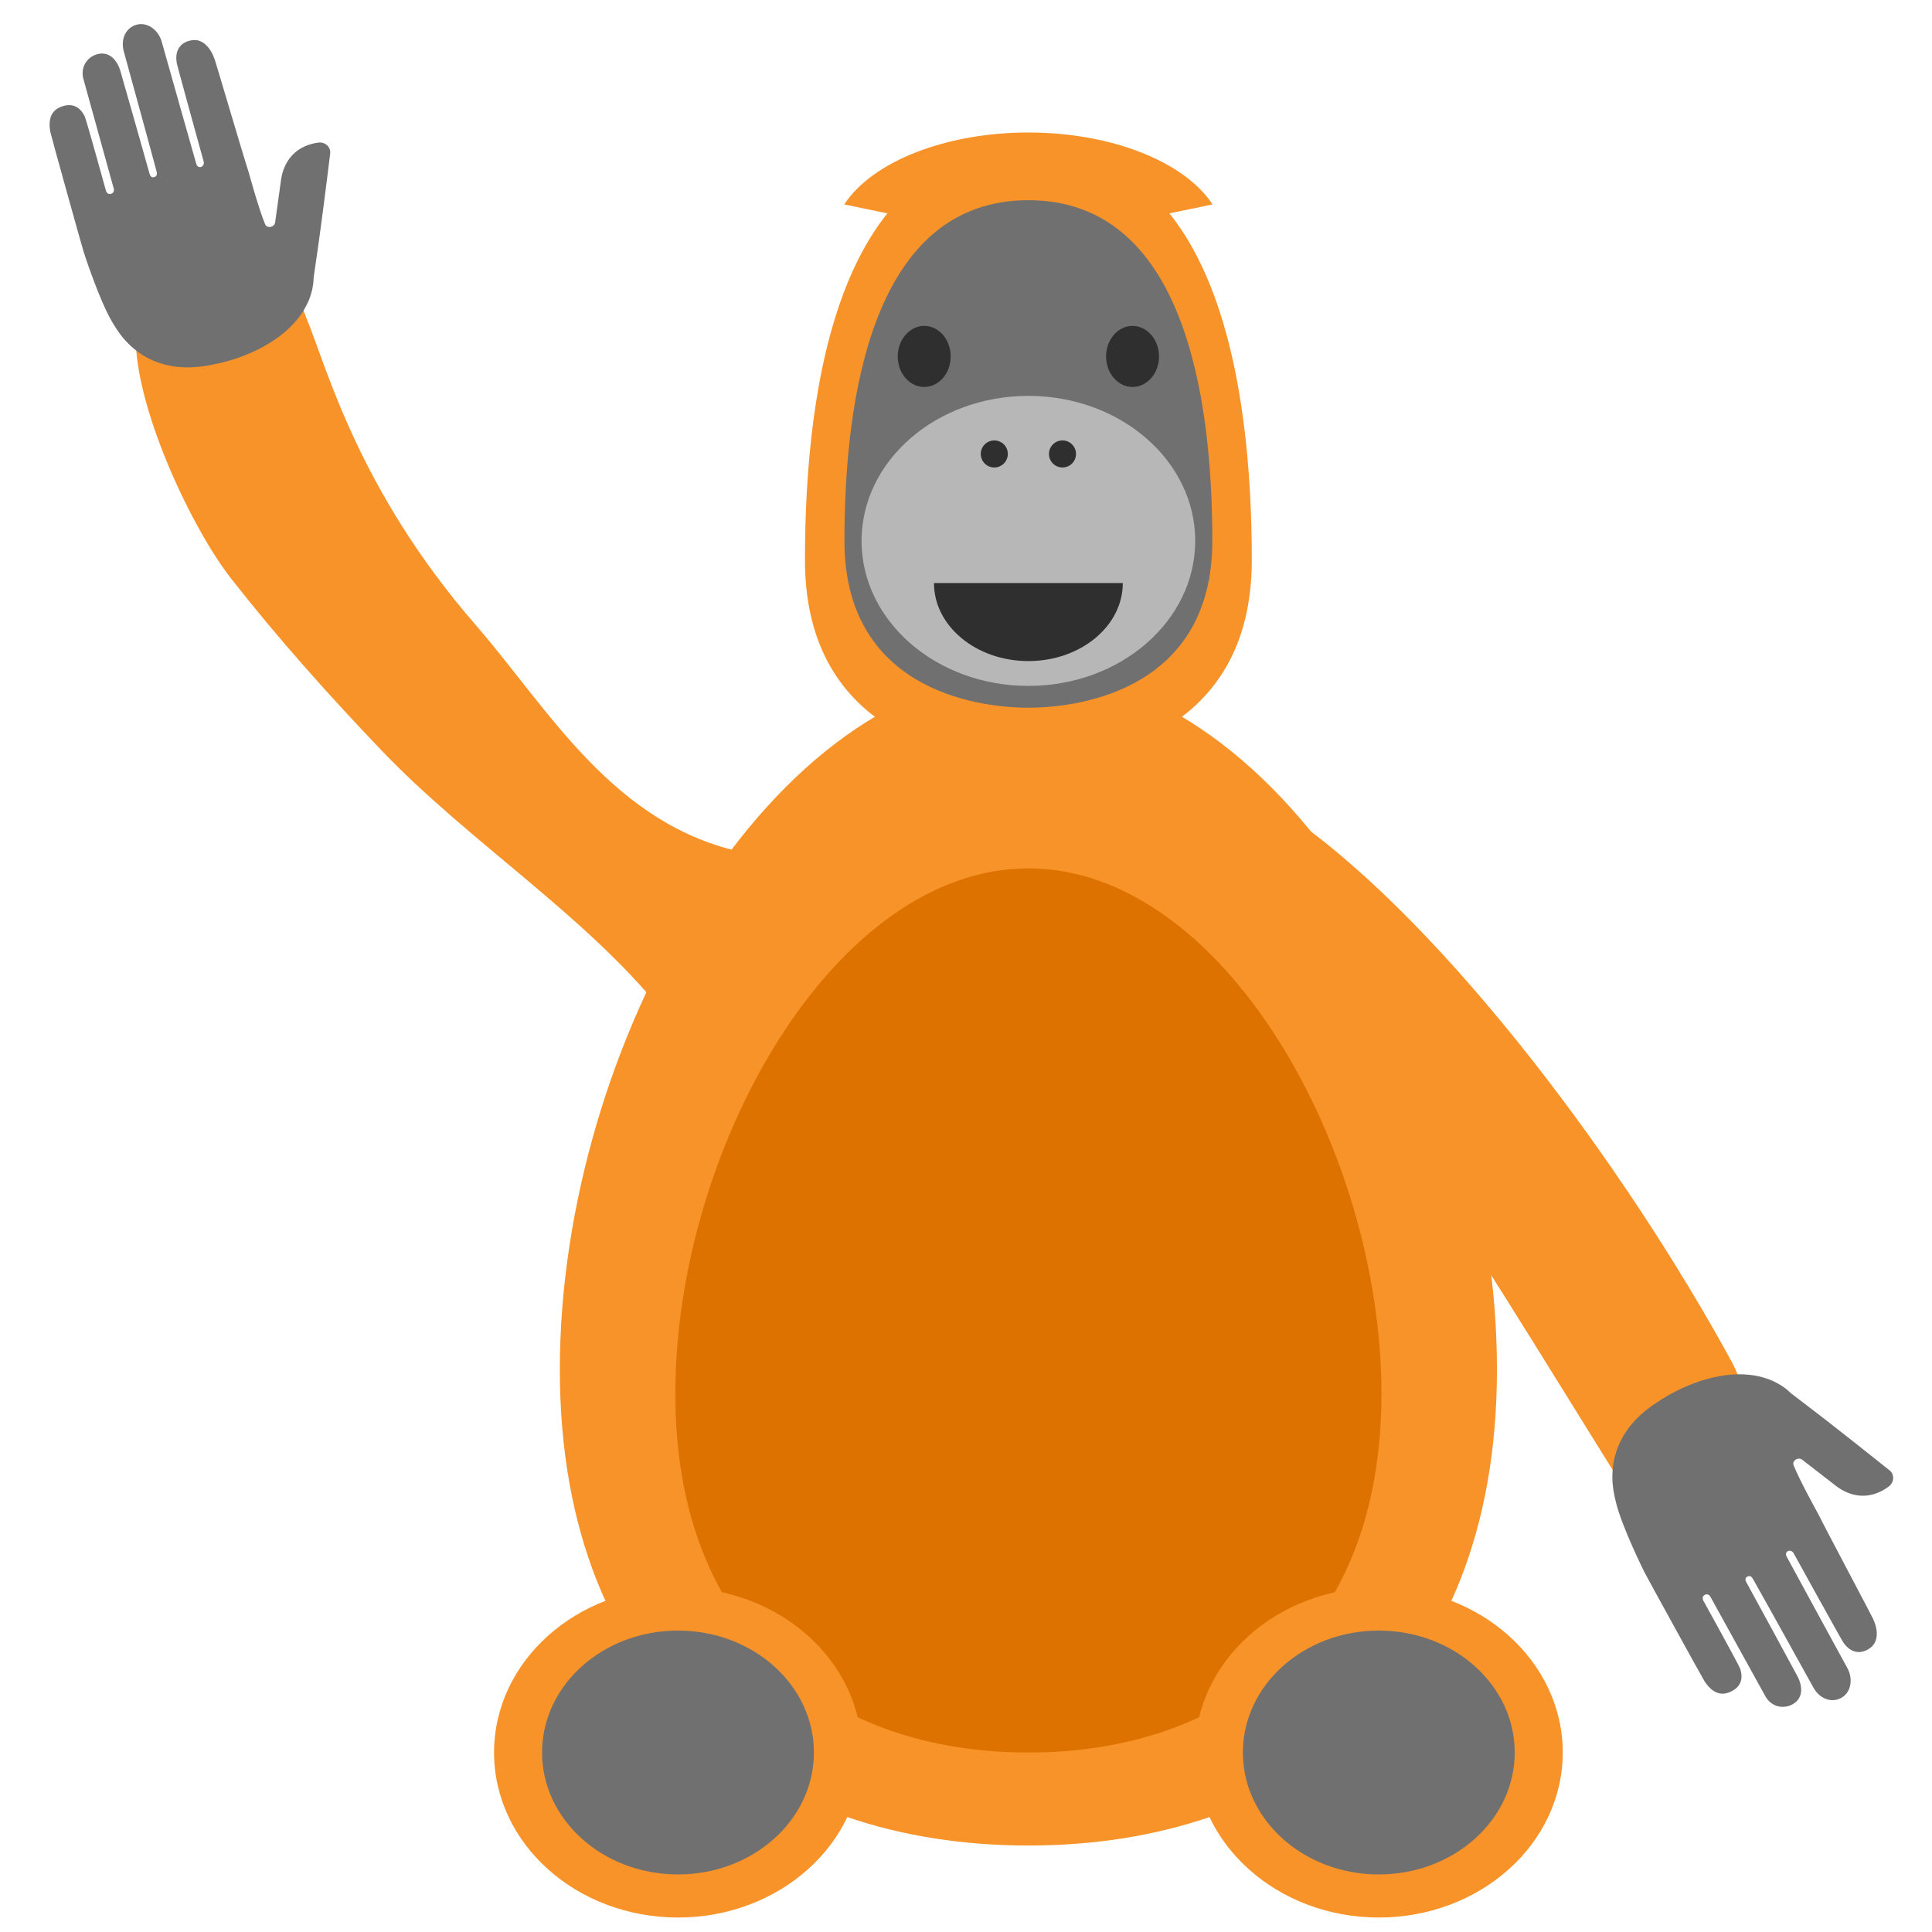
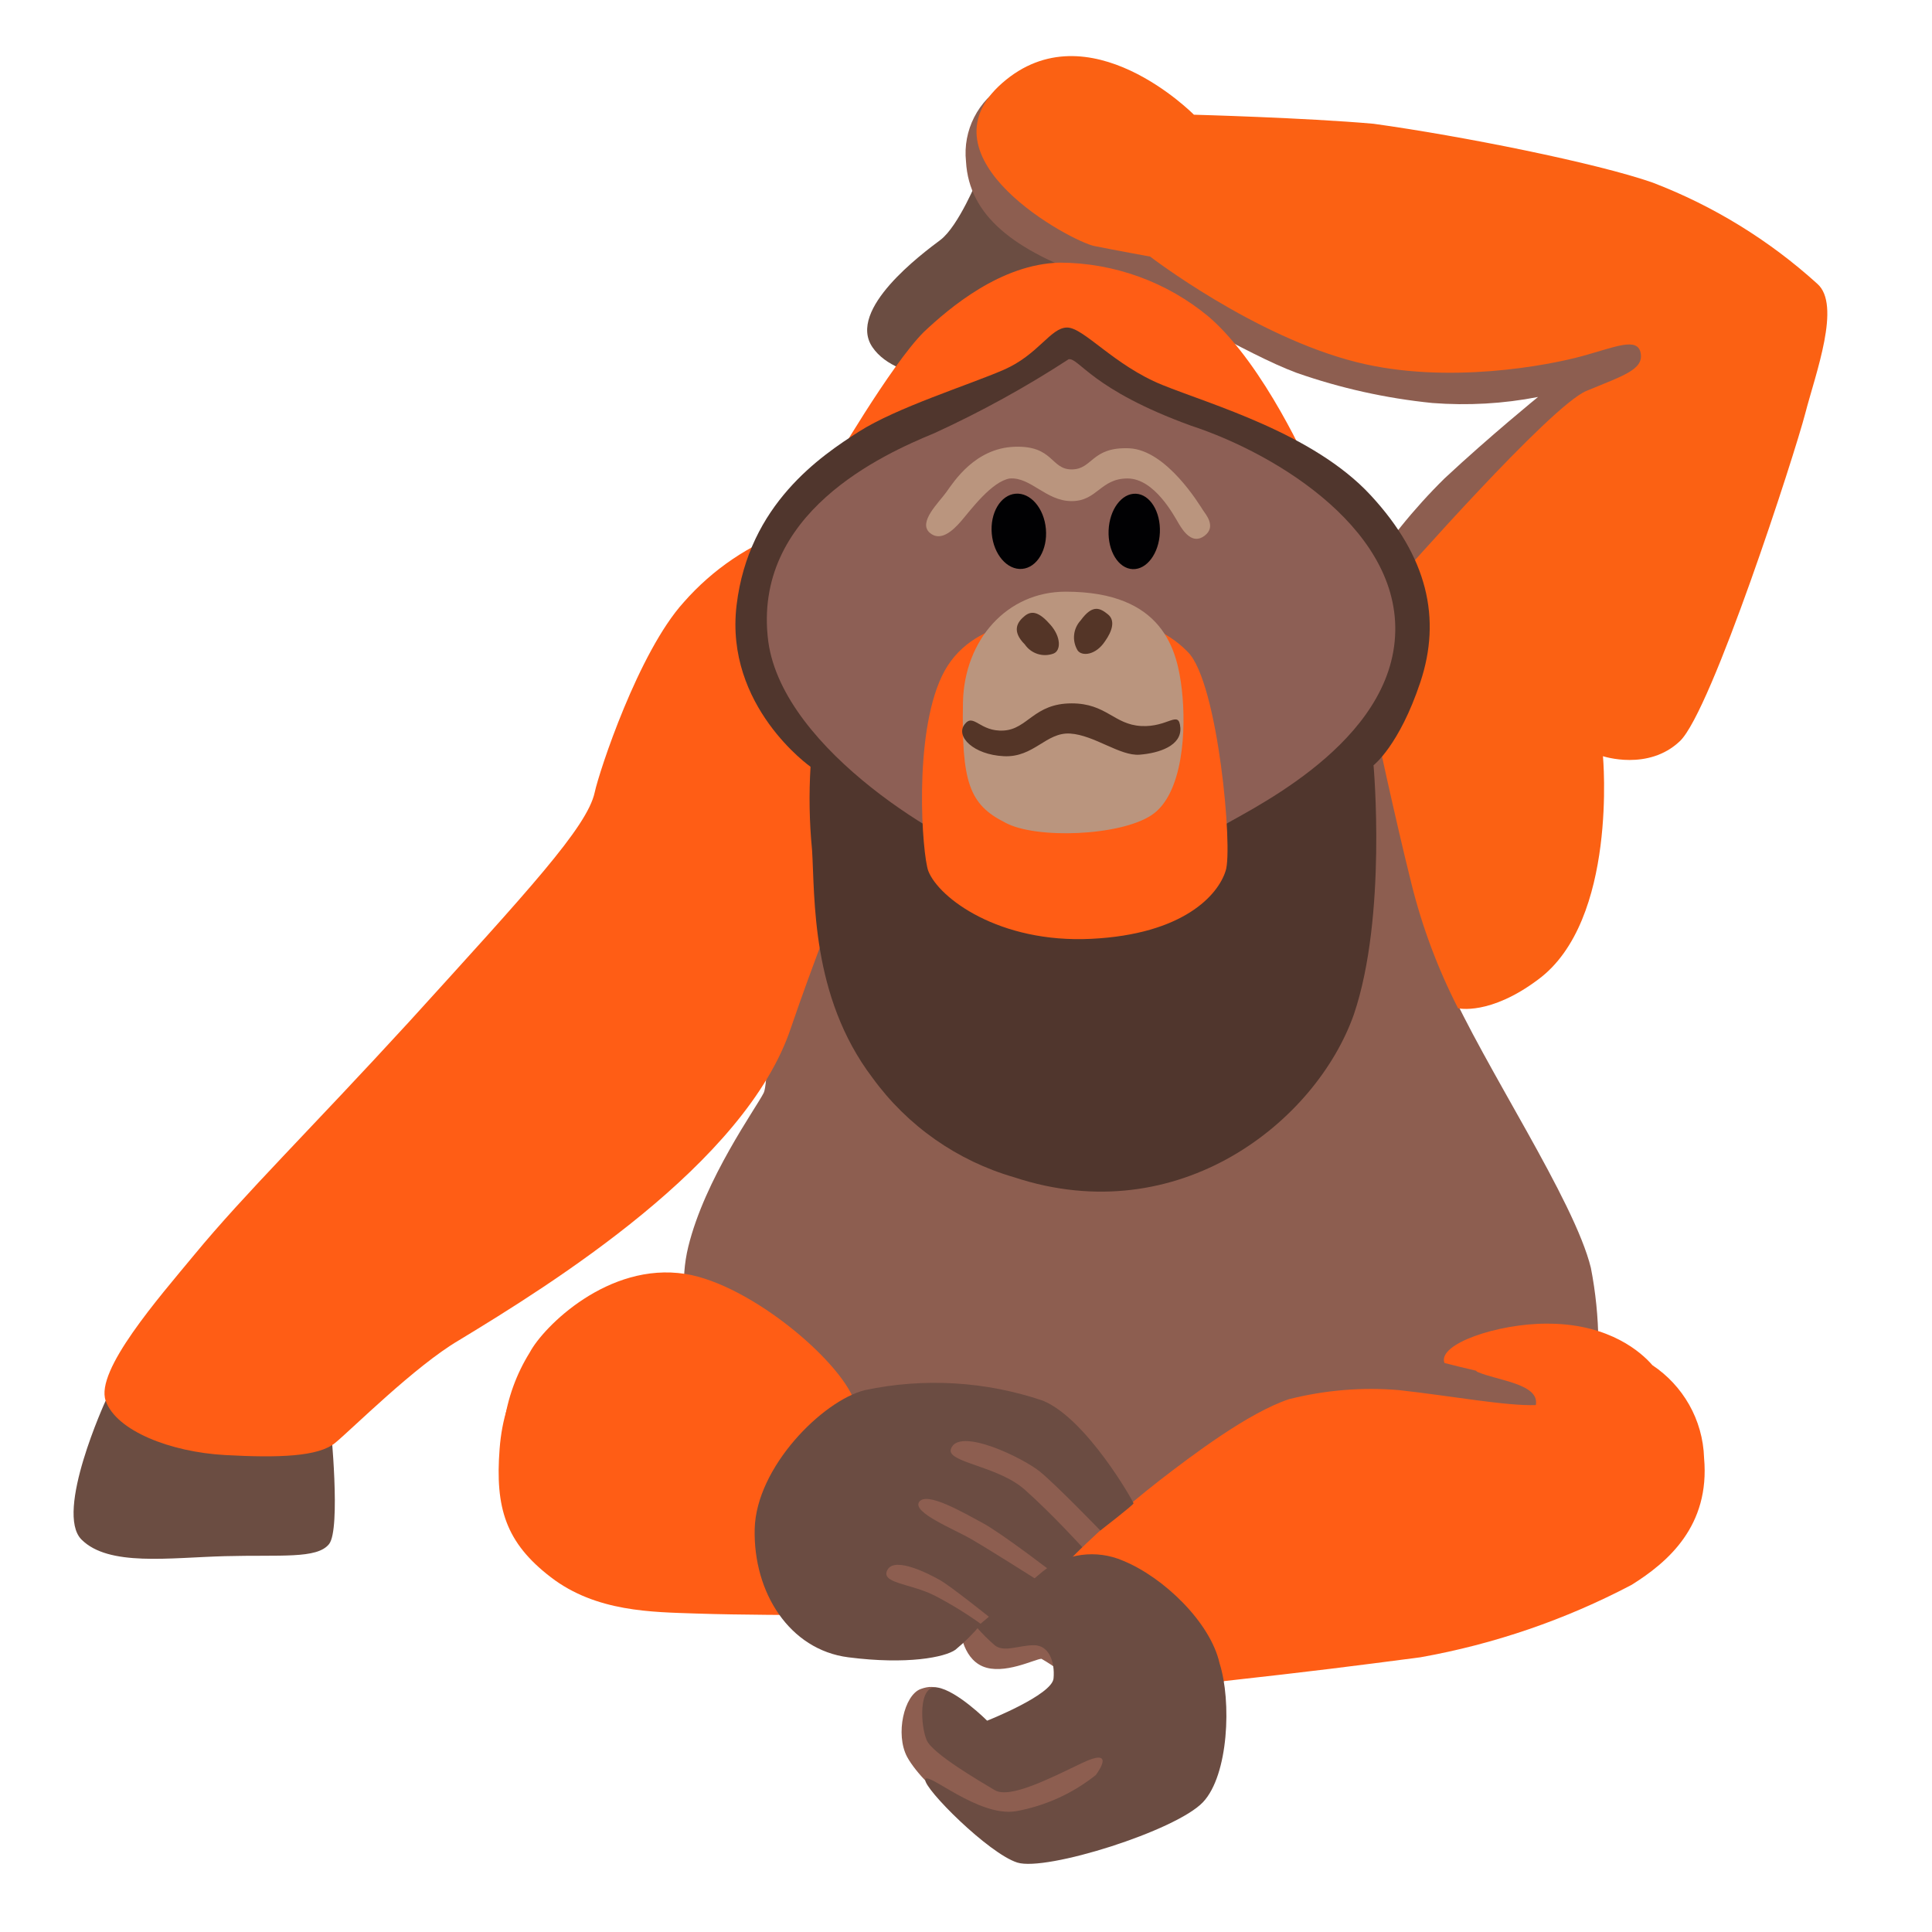
- <svg xmlns="http://www.w3.org/2000/svg" width="100%" height="100%" viewBox="0 0 128 128" version="1.1" xml:space="preserve" style="fill-rule:evenodd;clip-rule:evenodd;stroke-linejoin:round;stroke-miterlimit:1.414;">
-   <g transform="matrix(1.25158,0,0,1.25158,-11.9675,-35.5683)">
-     <path d="M64,64C77.689,64 88.803,83.763 88.803,100.903C88.803,118.043 77.689,126.112 64,126.112C50.311,126.112 39.197,118.043 39.197,100.903C39.197,83.763 50.311,64 64,64Z" style="fill:rgb(247,147,41);" />
-   </g>
-   <g transform="matrix(0.943089,0,0,0.943089,7.77567,-2.82549)">
-     <path d="M64,64C77.689,64 88.803,83.763 88.803,100.903C88.803,118.043 77.689,126.112 64,126.112C50.311,126.112 39.197,118.043 39.197,100.903C39.197,83.763 50.311,64 64,64Z" style="fill:rgb(221,114,0);" />
-   </g>
-   <g transform="matrix(3.69871,0,0,4.41257,-168.437,-94.6121)">
-     <path d="M67.259,24.511C66.75,23.862 65.433,23.431 63.96,23.431C62.487,23.431 61.17,23.862 60.661,24.511L63.96,25.082L67.259,24.511Z" style="fill:rgb(247,147,41);" />
-   </g>
-   <g transform="matrix(2.48465,0,0,4.10291,-95.1715,-124.72)">
-     <path d="M65.726,32.759C70.749,32.759 71.683,36.583 71.683,39.441C71.683,42.3 67.546,42.713 65.726,42.713C63.905,42.713 59.768,42.3 59.768,39.441C59.768,36.583 60.703,32.759 65.726,32.759Z" style="fill:rgb(247,147,41);" />
-   </g>
-   <g transform="matrix(2.04555,0,0,3.37783,-66.3117,-97.3898)">
-     <path d="M65.726,32.759C70.749,32.759 71.683,36.583 71.683,39.441C71.683,42.3 67.546,42.713 65.726,42.713C63.905,42.713 59.768,42.3 59.768,39.441C59.768,36.583 60.703,32.759 65.726,32.759Z" style="fill:rgb(112,112,112);" />
-   </g>
-   <g transform="matrix(1.85512,0,0,1.85512,-53.7958,-33.7944)">
-     <ellipse cx="65.726" cy="37.534" rx="5.958" ry="5.179" style="fill:rgb(183,183,183);" />
-   </g>
-   <g transform="matrix(1.21617,0,0,1.21617,-11.0592,-4.66707)">
-     <circle cx="63.259" cy="28.567" r="0.737" style="fill:rgb(47,47,47);" />
-   </g>
-   <g transform="matrix(1.21617,0,0,1.21617,-6.54092,-4.66707)">
-     <circle cx="63.259" cy="28.567" r="0.737" style="fill:rgb(47,47,47);" />
-   </g>
-   <g transform="matrix(2.44345,0,0,2.44345,-51.0117,-47.9146)">
-     <path d="M46.201,35.419C46.201,36.587 47.347,37.534 48.761,37.534C50.175,37.534 51.321,36.587 51.321,35.419L48.761,35.419L46.201,35.419Z" style="fill:rgb(47,47,47);" />
-   </g>
-   <g transform="matrix(1.72675,0,0,1.72675,-2.54786,-65.5006)">
-     <g transform="matrix(2.12697,0,0,1.90816,-26.9442,-95.515)">
-       <circle cx="25.592" cy="105.174" r="3.318" style="fill:rgb(247,147,41);" />
-     </g>
-     <g transform="matrix(1.57167,0,0,1.40998,-12.7331,-43.1196)">
-       <circle cx="25.592" cy="105.174" r="3.318" style="fill:rgb(112,112,112);" />
-     </g>
-   </g>
-   <g transform="matrix(1.72675,0,0,1.72675,43.8826,-65.5006)">
-     <g transform="matrix(2.12697,0,0,1.90816,-26.9442,-95.515)">
-       <circle cx="25.592" cy="105.174" r="3.318" style="fill:rgb(247,147,41);" />
-     </g>
-     <g transform="matrix(1.57167,0,0,1.40998,-12.7331,-43.1196)">
-       <circle cx="25.592" cy="105.174" r="3.318" style="fill:rgb(112,112,112);" />
-     </g>
-   </g>
-   <g transform="matrix(1.19739,0.364274,-0.364274,1.19739,12.8677,-41.6213)">
-     <path d="M110.21,81.116C110.21,79.624 109.62,78.192 108.567,77.135C100.155,68.86 87.384,59.437 77.946,56.338L77.946,65.81C80.089,62.734 92.776,74.494 105.231,85.337C106.122,86.107 107.381,86.287 108.452,85.798C109.523,85.308 110.21,84.238 110.21,83.061C110.21,82.37 110.21,81.706 110.21,81.116Z" style="fill:rgb(247,147,41);" />
-   </g>
-   <g transform="matrix(-0.0210288,-0.203916,-0.203916,0.0210288,130.051,112.632)">
-     <path d="M42.37,79.54C41.85,80.76 40.52,80.15 40.52,80.15C40.52,80.15 18.72,70.86 17.45,70.58C15.65,70.18 12.06,69.9 10.45,74.18C9.78,75.96 9,79.61 14.65,82.48C15.87,83.1 49.76,97.43 51.69,98.17C51.69,98.17 66.97,103.93 75.17,105.02C77.45,105.32 79.98,105.6 82.69,105.37C85.4,105.15 88.3,104.55 91.1,103.32C93.92,102.13 96.59,100.31 98.9,98.11C101.21,95.9 103.13,93.3 104.71,90.58C105.1,89.9 105.48,89.21 105.82,88.51L106.83,86.54C107.52,85.15 108.12,83.75 108.67,82.35C109.78,79.54 110.63,76.69 111.26,73.87C111.87,71.05 112.22,68.26 112.3,65.59C112.38,62.92 112.15,60.38 111.68,58.09C111.24,55.79 110.5,53.76 109.68,52.07C108.91,50.35 107.92,49.03 107.13,47.97C106.29,46.94 105.57,46.2 105.04,45.74C104.52,45.28 104.24,45.03 104.24,45.03C103.42,44.15 102.63,43.31 101.92,42.56C99.93,40.42 97.67,38.04 95.34,35.6C94.35,34.56 93.9,34.1 93.9,34.1L93.92,34.12C85.37,25.21 76.39,16.1 76.39,16.1C74.92,14.45 72.28,14.8 71.09,16.8C67.67,22.56 68.42,28.44 72.61,33.25L82.51,43.64C83.75,44.74 82.69,47.1 81.09,46.66C76.07,45.26 64.62,40.36 64.62,40.36C59.65,38.53 31.07,26.9 29.2,26.24C25.46,24.92 21.55,25.11 19.81,28.11C18.04,31.16 18.6,34.45 22.54,36.59C23.61,37.17 52.76,49.55 52.76,49.55C54.46,50.26 53.83,52.58 52.04,51.96C52.04,51.96 15.91,36.89 14.26,36.16C10.52,34.51 6.17,35.69 4.74,39.01C3.35,42.26 5,45.88 8.82,47.6C10.03,48.15 35.58,58.99 45.88,63.49C46.57,63.79 47.22,64.31 46.82,65.26C46.82,65.27 46.45,66.34 45.12,65.76C42.33,64.56 14.69,53.04 13.16,52.43C9.66,51.03 5.9,51.29 4.32,54.82C2.88,58.05 4.16,62.03 8.08,63.53L41.72,77.83C41.72,77.83 42.86,78.4 42.37,79.54Z" style="fill:rgb(112,112,112);fill-rule:nonzero;" />
-   </g>
-   <g transform="matrix(2.05352,0,0,1.63621,-55.7454,-37.9767)">
-     <path d="M51.19,57.742C46.942,56.659 44.854,51.928 42.494,48.518C38.687,43.018 37.687,38.065 37.037,36.105C36.833,35.488 36.755,34.643 36.304,34.146C35.945,33.751 35.096,33.748 34.608,33.782C33.16,33.881 31.776,34.57 31.566,36.208C31.218,38.932 33.21,44.407 34.608,46.646C36.095,49.027 37.753,51.361 39.455,53.595C42.241,57.253 45.936,60.185 48.446,64.044" style="fill:rgb(247,147,41);" />
-   </g>
-   <g transform="matrix(0.127594,0.160449,-0.160449,0.127594,14.7072,-4.1021)">
-     <path d="M42.37,79.54C41.85,80.76 40.52,80.15 40.52,80.15C40.52,80.15 18.72,70.86 17.45,70.58C15.65,70.18 12.06,69.9 10.45,74.18C9.78,75.96 9,79.61 14.65,82.48C15.87,83.1 49.76,97.43 51.69,98.17C51.69,98.17 66.97,103.93 75.17,105.02C77.45,105.32 79.98,105.6 82.69,105.37C85.4,105.15 88.3,104.55 91.1,103.32C93.92,102.13 96.59,100.31 98.9,98.11C101.21,95.9 103.13,93.3 104.71,90.58C105.1,89.9 105.48,89.21 105.82,88.51L106.83,86.54C107.52,85.15 108.12,83.75 108.67,82.35C109.78,79.54 110.63,76.69 111.26,73.87C111.87,71.05 112.22,68.26 112.3,65.59C112.38,62.92 112.15,60.38 111.68,58.09C111.24,55.79 110.5,53.76 109.68,52.07C108.91,50.35 107.92,49.03 107.13,47.97C106.29,46.94 105.57,46.2 105.04,45.74C104.52,45.28 104.24,45.03 104.24,45.03C103.42,44.15 102.63,43.31 101.92,42.56C99.93,40.42 97.67,38.04 95.34,35.6C94.35,34.56 93.9,34.1 93.9,34.1L93.92,34.12C85.37,25.21 76.39,16.1 76.39,16.1C74.92,14.45 72.28,14.8 71.09,16.8C67.67,22.56 68.42,28.44 72.61,33.25L82.51,43.64C83.75,44.74 82.69,47.1 81.09,46.66C76.07,45.26 64.62,40.36 64.62,40.36C59.65,38.53 31.07,26.9 29.2,26.24C25.46,24.92 21.55,25.11 19.81,28.11C18.04,31.16 18.6,34.45 22.54,36.59C23.61,37.17 52.76,49.55 52.76,49.55C54.46,50.26 53.83,52.58 52.04,51.96C52.04,51.96 15.91,36.89 14.26,36.16C10.52,34.51 6.17,35.69 4.74,39.01C3.35,42.26 5,45.88 8.82,47.6C10.03,48.15 35.58,58.99 45.88,63.49C46.57,63.79 47.22,64.31 46.82,65.26C46.82,65.27 46.45,66.34 45.12,65.76C42.33,64.56 14.69,53.04 13.16,52.43C9.66,51.03 5.9,51.29 4.32,54.82C2.88,58.05 4.16,62.03 8.08,63.53L41.72,77.83C41.72,77.83 42.86,78.4 42.37,79.54Z" style="fill:rgb(112,112,112);fill-rule:nonzero;" />
-   </g>
-   <g transform="matrix(0.774405,0,0,0.774405,20.835,0.84049)">
-     <g transform="matrix(0.449335,0,0,0.449335,39.8168,3.91081)">
-       <path d="M27.46,62.56C24.67,62.54 22.42,59.93 22.44,56.71C22.46,53.51 24.73,50.92 27.51,50.93C30.29,50.94 32.54,53.57 32.52,56.78C32.51,60 30.23,62.57 27.46,62.56Z" style="fill:rgb(47,47,47);" />
-     </g>
-     <g transform="matrix(0.449335,0,0,0.449335,39.8168,3.91081)">
-       <path d="M67.16,62.56C64.39,62.57 62.12,59.99 62.11,56.78C62.09,53.57 64.34,50.95 67.12,50.93C69.89,50.92 72.17,53.51 72.19,56.71C72.21,59.93 69.95,62.54 67.16,62.56Z" style="fill:rgb(47,47,47);" />
-     </g>
-   </g>
+ <svg xmlns="http://www.w3.org/2000/svg" version="1.1" id="Layer_1" x="0px" y="0px" viewBox="0 0 128 128" style="enable-background:new 0 0 128 128;" xml:space="preserve">
+   <defs id="defs24138" />
+   <path style="fill:#6B4D42;" d="M19.8,92.7L7,92.8c0,0-3.4,7.4-1.6,9.2s5.8,1.2,9.5,1.1s6.1,0.2,6.9-0.8s0.1-7.9,0.1-7.9L19.8,92.7z" id="path24059" />
+   <path style="fill:#6B4D42;" d="M64.8,11.8c0,0-1.3,3.2-2.5,4.1s-6.2,4.6-4.5,7.1s6.9,2.1,6.9,2.1l11.4-9.5L64.8,11.8z" id="path24061" />
+   <path style="fill:#8d5e50;fill-opacity:1" d="M66.6,5.6c-1.8,1.04-2.82,3.04-2.6,5.1c0.2,3.6,3.2,5.9,8.4,7.7s10,5,13.5,6.3  c2.91,1.02,5.93,1.69,9,2c2.34,0.18,4.7,0.05,7-0.4c0,0-3.2,2.6-6.2,5.4c-2.05,2.02-3.86,4.27-5.4,6.7l-0.8,4.7  c0,0,12.2-0.6,12.3-1.1s11-21.5,11-21.5L66.6,5.6z" id="path24063" />
+   <path style="fill:#8D5E50;" d="M47,91.2c-0.1-0.3-2.5-4.1-1.4-8.6s4.5-9.2,5-10.2s0.3-14.2,0.3-14.2l40.7-8.9c0,0,1.9,10.3,4.3,15.8  s8.4,14.4,9.5,18.9c0.63,3.23,0.66,6.55,0.1,9.8l-18.2,8.7L77,117.2l-11.3,4.5c0,0-4.4-3.1-5.6-5.3c-0.8-1.5-0.2-4.1,0.9-4.5  s1.6,0.1,2.8,1.2c1.5,1.4,3.8,3.8,4.1,3.5s3.5-4.9,3.5-4.9c-0.72-0.69-1.53-1.3-2.4-1.8c-0.4,0-2.5,1.1-3.9,0.5s-1.5-2.6-1.5-2.6  l-11.1-1.1L47,91.2z" id="path24065" />
+   <path style="fill:#FF5D15;" d="M86.8,31.1c0,0-3-6.9-6.7-10.1c-2.78-2.32-6.28-3.59-9.9-3.6c-3.9,0.1-7.3,3-9,4.6  C59,24.2,55,31.1,55,31.1H86.8z" id="path24067" />
+   <linearGradient id="SVGID_1_" gradientUnits="userSpaceOnUse" x1="17.218" y1="-2275.991" x2="56.258" y2="-2213.51" gradientTransform="matrix(1 0 0 -1 0 -2176)">
+     <stop offset="0" style="stop-color:#D47755" id="stop24069" />
+     <stop offset="0.44" style="stop-color:#E66D37" id="stop24071" />
+     <stop offset="0.89" style="stop-color:#FB6113" id="stop24073" />
+   </linearGradient>
+   <path style="fill:#ff5d15;fill-opacity:1" d="M52.4,35.1c-2.74,0.96-5.19,2.62-7.1,4.8c-3,3.3-5.6,11.2-5.9,12.6C38.9,54.8,35,59,27.1,67.7  c-6.6,7.2-10.9,11.4-14.2,15.4C10.5,86,6.3,90.8,7,92.8s4.3,3.4,7.9,3.6s6.2,0.1,7.3-0.8s5.3-5.1,8.2-6.8c6.1-3.7,19-11.7,22-20.7  c2.9-8.5,6.6-16.8,6.6-16.8L52.4,35.1z" id="path24076" />
+   <path style="fill:#FB6113;" d="M79.1,7.6c0,0-7-7.1-12.7-2.1S71,16,72.5,16.3s3.7,0.7,3.7,0.7s6.9,5.3,13.7,7  c6,1.5,12.7,0.2,14.9-0.4s3.7-1.3,3.9-0.2s-1.2,1.5-3.6,2.5S92.6,38.4,92.6,38.4L91.1,48c0,0,1.3,6.1,2.4,10.5  c0.71,2.88,1.75,5.66,3.1,8.3c0,0,2.1,0.5,5.3-1.9c5.3-3.9,4.3-14.8,4.3-14.8s3,1,5.1-1s7.6-19,8.3-21.7s2.4-7.2,0.8-8.6  c-3.19-2.89-6.88-5.16-10.9-6.7C105.8,10.8,96.8,9,91,8.2C86.5,7.8,79.1,7.6,79.1,7.6z" id="path24078" />
+   <radialGradient id="SVGID_2_" cx="-1961.549" cy="-483.743" r="24.43" gradientTransform="matrix(0.17 -0.99 2.42 0.41 1601.07 -1740.2)" gradientUnits="userSpaceOnUse">
+     <stop offset="0.61" style="stop-color:#FB6113;stop-opacity:0" id="stop24080" />
+     <stop offset="1" style="stop-color:#D47755" id="stop24082" />
+   </radialGradient>
+   <radialGradient id="SVGID_3_" cx="-1999.859" cy="-466.743" r="24.43" gradientTransform="matrix(0.17 -0.99 2.42 0.41 1527.99 -1767.91)" gradientUnits="userSpaceOnUse">
+     <stop offset="0.61" style="stop-color:#FB6113;stop-opacity:0" id="stop24087" />
+     <stop offset="1" style="stop-color:#D47755" id="stop24089" />
+   </radialGradient>
+   <linearGradient id="SVGID_4_" gradientUnits="userSpaceOnUse" x1="95.86" y1="518.711" x2="110.93" y2="525.971" gradientTransform="matrix(1 0 0 1 0 -482)">
+     <stop offset="0.01" style="stop-color:#FB6113;stop-opacity:0" id="stop24094" />
+     <stop offset="0.83" style="stop-color:#D47755" id="stop24096" />
+   </linearGradient>
+   <path style="fill:#50362D;" d="M53.7,50.8c0,0-5.7-4-4.9-10.7s5.6-9.9,8.1-11.5s7.3-3.1,9.6-4.1s3.1-2.8,4.2-2.8s3.1,2.5,6.3,3.8  s10,3.2,13.8,7.3s4.7,8.2,3.3,12.4S91,50.7,91,50.7s0.9,10-1.3,16.5C87.2,74.3,78.1,81.6,67.2,78c-3.78-1.09-7.09-3.41-9.4-6.6  c-4.1-5.4-3.8-12-4-15.1C53.62,54.47,53.59,52.63,53.7,50.8z" id="path24101" />
+   <path style="fill:#8D5F55;" d="M70.8,23.8c-2.84,1.85-5.82,3.49-8.9,4.9c-3.4,1.4-12.1,5.3-11,13.8c1,7.3,12.2,13.7,15,14.4  c2.8,0.7,13.3-1,14.8-2s11-5.2,11.7-12.4s-7.7-12.4-13.5-14.3C72.3,25.8,71.5,23.7,70.8,23.8z" id="path24103" />
+   <path style="fill:#BA957E;" d="M61.6,35.3c0.7,0.6,1.5-0.1,2.1-0.8s2-2.6,3.2-2.8c1.4-0.1,2.4,1.5,4.1,1.5s1.9-1.5,3.7-1.5  s3.1,2.5,3.4,3s0.9,1.4,1.7,0.8s0.1-1.4-0.1-1.7s-2.4-4-4.9-4.1s-2.4,1.4-3.8,1.4s-1.2-1.6-3.8-1.5s-4,2.3-4.5,3  S60.8,34.6,61.6,35.3z" id="path24105" />
+   <ellipse transform="matrix(0.0419 -0.9991 0.9991 0.0419 36.8194 108.8156)" style="fill:#010103;" cx="75.15" cy="35.21" rx="2.5" ry="1.7" id="ellipse24107" />
+   <ellipse transform="matrix(0.9961 -0.0882 0.0882 0.9961 -2.8415 6.0907)" style="fill:#010103;" cx="67.5" cy="35.2" rx="1.8" ry="2.5" id="ellipse24109" />
+   <path style="fill:#ff5d15;fill-opacity:1" d="M70.9,41c-1.6,0-6.6-0.2-8.5,3.8s-1.3,11.8-0.9,12.9c0.7,1.8,4.7,4.8,10.8,4.5s8.4-2.9,8.9-4.5  c0.5-1.4-0.5-12.5-2.5-14.5C75.7,40.1,70.9,41,70.9,41z" id="path24111" />
+   <path style="fill:#BA957E;" d="M70.6,39.2c-3.9,0-6.7,3.2-6.8,7.3c-0.1,5.3,0.4,6.8,2.8,8c2,1.1,7.6,0.9,9.7-0.5s2.3-5.7,2-8.3  S77.1,39.2,70.6,39.2z" id="path24113" />
+   <path style="fill:#543527;" d="M71,46.6c2.3,0,2.8,1.4,4.6,1.5s2.5-1.1,2.6,0.1s-1.4,1.7-2.7,1.8s-3-1.3-4.6-1.4s-2.4,1.6-4.4,1.5  s-3.2-1.3-2.6-2.1c0.6-0.8,1,0.5,2.6,0.4S68.5,46.6,71,46.6z" id="path24115" />
+   <path style="fill:#543527;" d="M67.9,42.7c0.42,0.61,1.2,0.86,1.9,0.6c0.5-0.2,0.5-1.1-0.2-1.9s-1.2-1-1.7-0.6S67,41.8,67.9,42.7z" id="path24117" />
+   <path style="fill:#543527;" d="M71.6,41.1c-0.51,0.55-0.59,1.36-0.2,2c0.3,0.4,1.2,0.3,1.8-0.6c0.5-0.7,0.7-1.4,0.2-1.8  S72.4,40,71.6,41.1z" id="path24119" />
+   <path style="fill:#ff5d15;fill-opacity:1" d="M56.7,93.1c-0.7-2.7-6.9-8-11.3-8.7c-5.1-0.8-9.4,3.5-10.3,5.2c-0.89,1.43-1.47,3.03-1.7,4.7  c-0.2,2,8.5,4.1,8.5,4.1L56.7,93.1z" id="path24121" />
+   <path id="path24123" style="fill:#ff5d15;fill-opacity:1" d="M 102.488 87.695 C 99.236 87.688 95.215 89.041 95.699 90.301 C 96.35 90.472 97.088 90.648 97.801 90.814 C 97.814 90.85 97.846 90.88 97.9 90.9 C 99.236 91.473 102.018 91.683 101.752 93.09 C 99.804 93.163 96.166 92.485 92.699 92.1 C 90.249 91.89 87.78 92.099 85.4 92.699 C 82.7 93.599 79.001 96.4 76.801 98.1 C 74.581 99.83 72.48 101.699 70.5 103.699 L 74.092 104.77 L 76.5 108.301 C 76.5 108.301 74.6 112.1 80.9 111.4 C 87.2 110.7 89.5 110.401 94.1 109.801 C 98.99 108.931 103.71 107.31 108.1 105 C 110.5 103.5 113.3 101.1 112.9 96.6 C 112.821 94.038 111.483 91.783 109.473 90.445 C 108.73 89.581 106.664 87.776 102.801 87.699 C 102.698 87.696 102.593 87.696 102.488 87.695 z " />
+   <path style="fill:#ff5d15;fill-opacity:1" d="M33.1,96c-0.3,3.9,0.4,6.2,3.4,8.5s6.7,2.3,9.6,2.4s7.4,0.1,7.4,0.1s2.4-13.3,2.3-13.5  s-7.6-6.3-11.4-6.6S33.7,88,33.1,96z" id="path24129" />
+   <path style="fill:#6B4C42;" d="M50,101.3c-0.1,4.2,2.3,8,6.2,8.5s6.4,0,7.1-0.5c0.62-0.51,1.19-1.08,1.7-1.7  c-0.99-0.71-2.02-1.34-3.1-1.9c-1.6-0.8-3.6-0.8-3.1-1.7s2.8,0.3,3.5,0.7s3.2,2.4,3.2,2.4l0.7,0.4l2.4-2.9c0,0-3-1.9-4.2-2.6  s-4-1.8-3.5-2.5s2.9,0.7,4.2,1.4s4.8,3.4,4.8,3.4l1.8-1.8c0,0-2-2.2-3.8-3.8S62.7,96.9,63,96c0.5-1.5,4.8,0.6,5.9,1.5s4,3.9,4,3.9  s2.2-1.7,2.2-1.8s-3.1-5.6-6-6.8c-3.8-1.29-7.88-1.53-11.8-0.7C54.5,92.8,50.1,97.2,50,101.3z" id="path24131" />
+   <path style="fill:#6B4C42;" d="M79.7,119.4c-1.8,1.9-10.4,4.6-12.3,4s-6.2-4.9-6.1-5.5s3.5,2.5,6,2.1c1.94-0.35,3.76-1.17,5.3-2.4  c0.3-0.4,1.2-1.8-0.9-0.8s-4.8,2.4-5.8,1.8s-4.1-2.4-4.5-3.3s-0.6-3.7,0.7-3.5s3.3,2.2,3.3,2.2s4.3-1.7,4.4-2.8s-0.3-2.2-1.3-2.2  s-2,0.5-2.6,0c-0.43-0.37-0.83-0.77-1.2-1.2l4.4-3.7c1.5-1.19,3.54-1.46,5.3-0.7c2.7,1.1,5.8,4.1,6.4,6.8  C81.6,112.7,81.4,117.6,79.7,119.4z" id="path24133" />
</svg>
